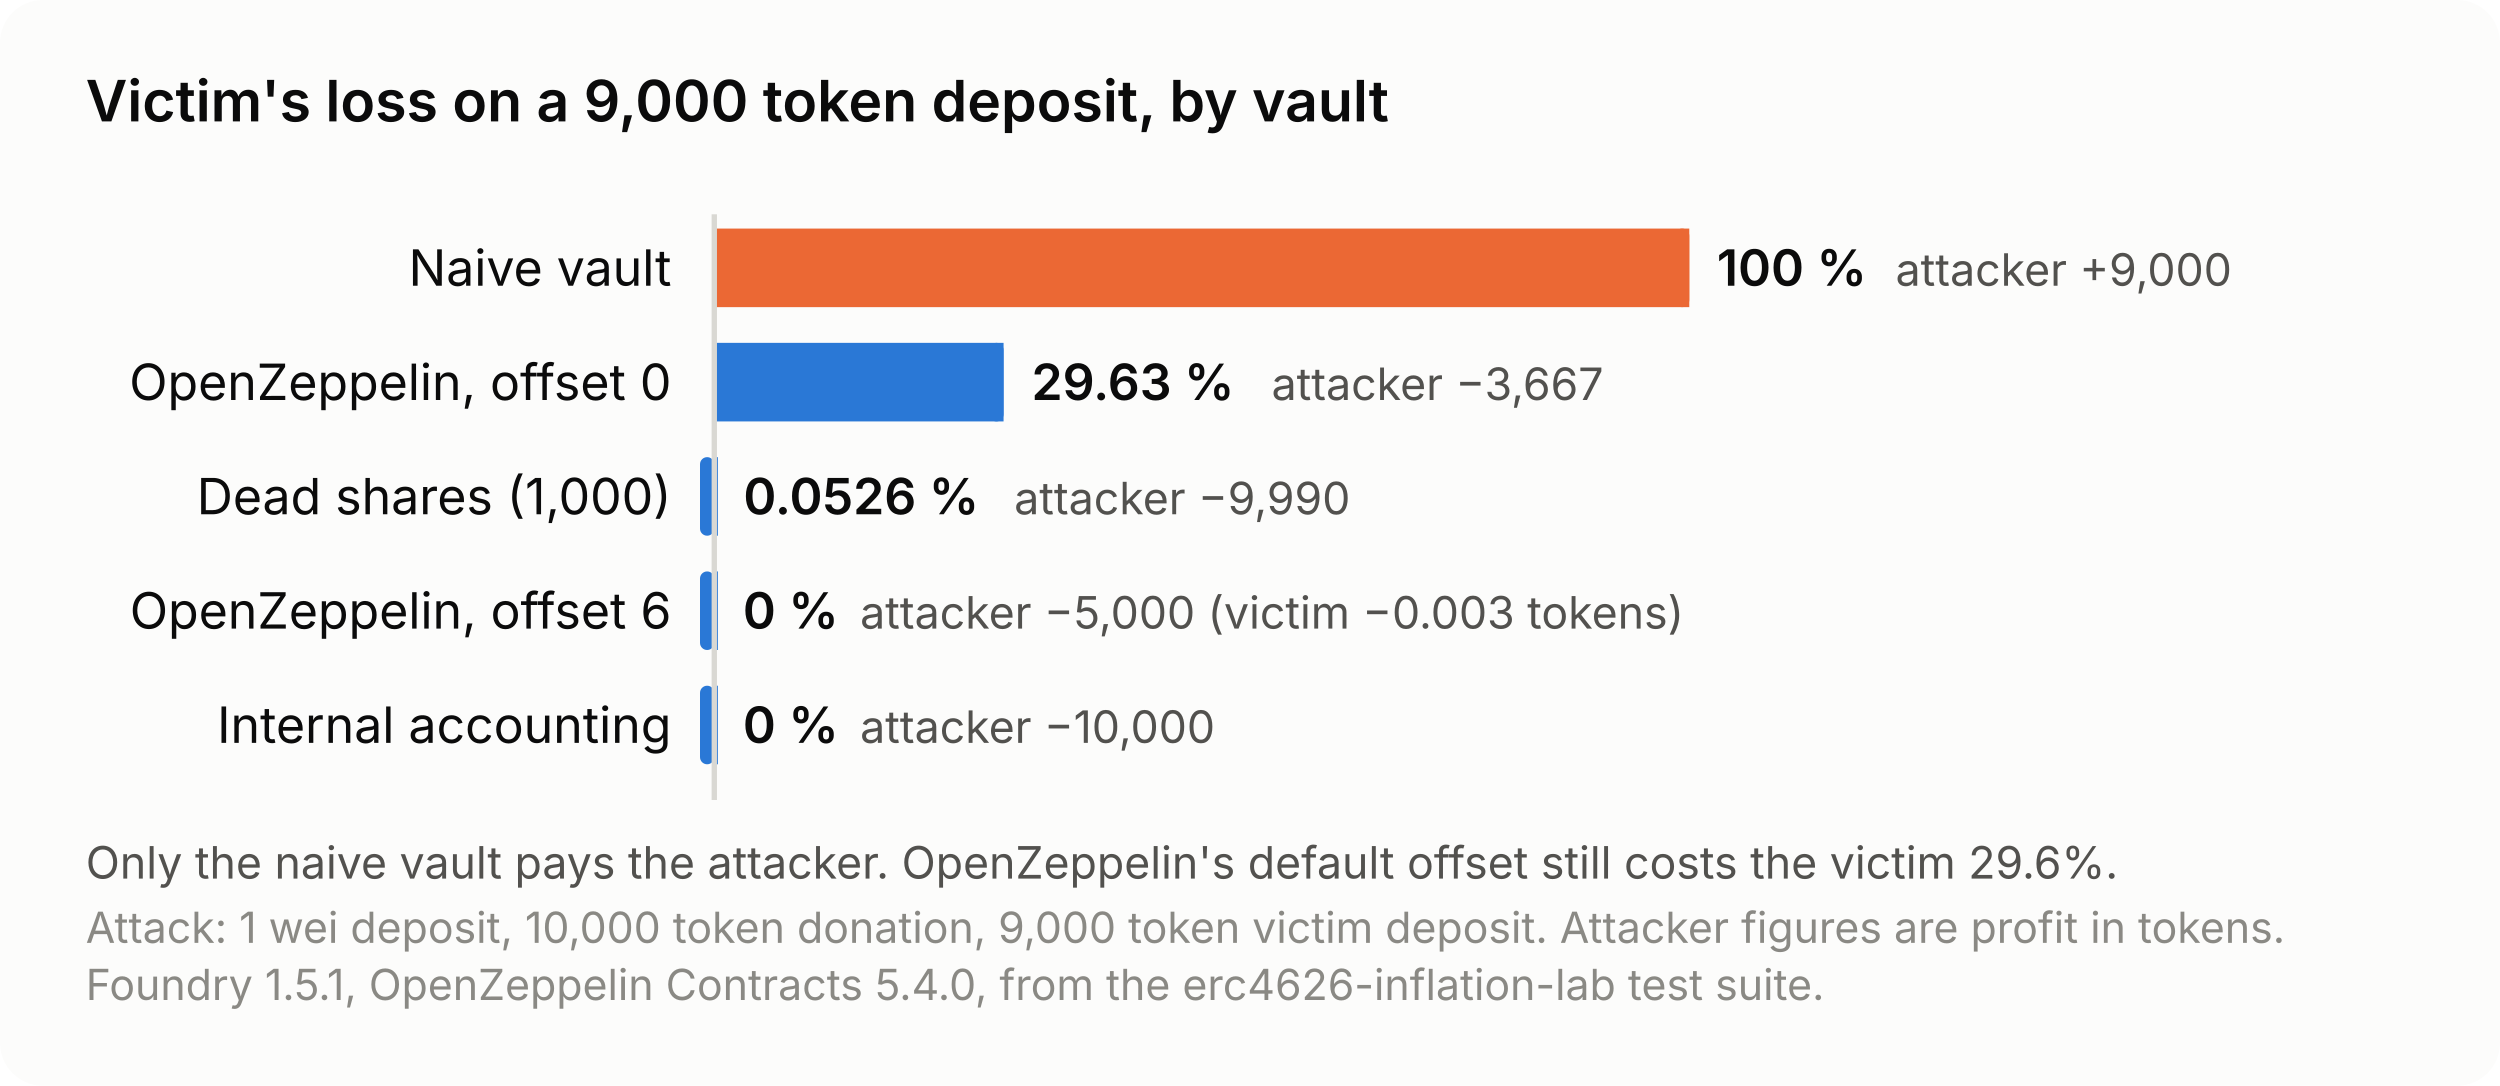
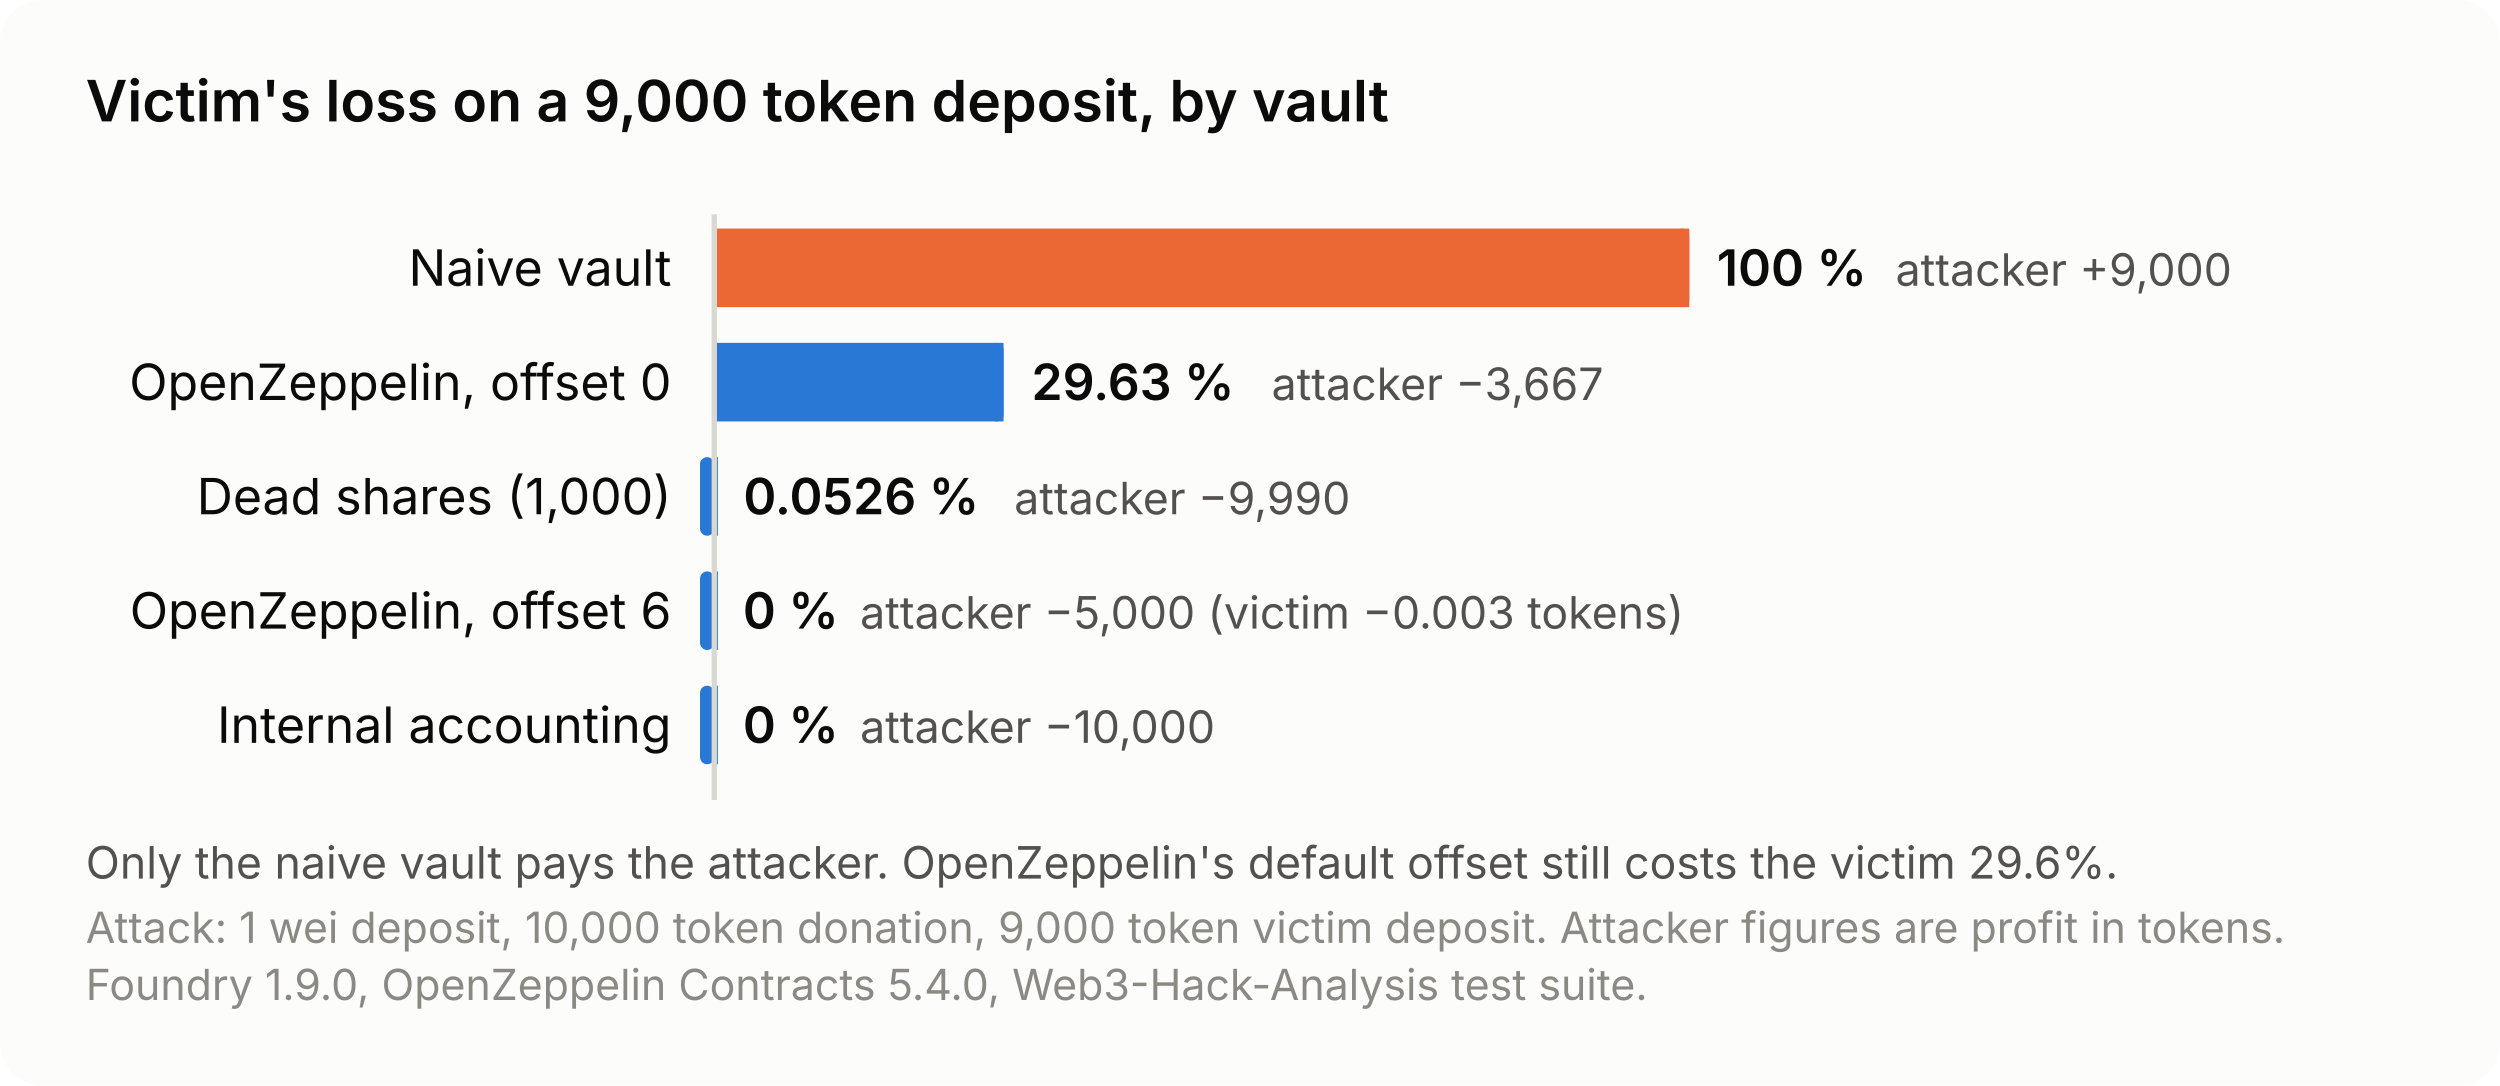
<svg xmlns="http://www.w3.org/2000/svg" viewBox="0 0 700 304" width="700" height="304" role="img" aria-labelledby="t">
  <rect width="700" height="304" rx="12" fill="#fcfcfb" />
  <text x="24" y="34" text-anchor="start" font-family="Inter, Helvetica, Arial, sans-serif" font-size="16" font-weight="600" fill="#0b0b0b" xml:space="preserve">Victim's loss on a 9,000 token deposit, by vault</text>
  <text x="188" y="80" text-anchor="end" font-family="Inter, Helvetica, Arial, sans-serif" font-size="14" font-weight="normal" fill="#0b0b0b" xml:space="preserve">Naive vault</text>
  <rect x="200" y="64" width="273" height="22" rx="0" fill="#eb6834" fill-opacity="1" />
  <rect x="469" y="64" width="4" height="22" rx="2" fill="#eb6834" fill-opacity="1" />
  <text x="480.727" y="80" text-anchor="start" font-family="Inter, Helvetica, Arial, sans-serif" font-size="14" font-weight="600" fill="#0b0b0b" xml:space="preserve">100 %</text>
  <text x="523.727" y="80" text-anchor="start" font-family="Inter, Helvetica, Arial, sans-serif" font-size="12.5" font-weight="normal" fill="#52514e" xml:space="preserve">  attacker +9,000</text>
  <text x="188" y="112" text-anchor="end" font-family="Inter, Helvetica, Arial, sans-serif" font-size="14" font-weight="normal" fill="#0b0b0b" xml:space="preserve">OpenZeppelin, offset 0</text>
  <rect x="200" y="96" width="81" height="22" rx="0" fill="#2a78d6" fill-opacity="1" />
  <rect x="277" y="96" width="4" height="22" rx="2" fill="#2a78d6" fill-opacity="1" />
  <text x="288.809" y="112" text-anchor="start" font-family="Inter, Helvetica, Arial, sans-serif" font-size="14" font-weight="600" fill="#0b0b0b" xml:space="preserve">29.63 %</text>
  <text x="349.009" y="112" text-anchor="start" font-family="Inter, Helvetica, Arial, sans-serif" font-size="12.5" font-weight="normal" fill="#52514e" xml:space="preserve">  attacker −3,667</text>
  <text x="188" y="144" text-anchor="end" font-family="Inter, Helvetica, Arial, sans-serif" font-size="14" font-weight="normal" fill="#0b0b0b" xml:space="preserve">Dead shares (1,000)</text>
  <rect x="200" y="128" width="1" height="22" rx="0" fill="#2a78d6" fill-opacity="1" />
  <rect x="196" y="128" width="4" height="22" rx="2" fill="#2a78d6" fill-opacity="1" />
  <text x="208.143" y="144" text-anchor="start" font-family="Inter, Helvetica, Arial, sans-serif" font-size="14" font-weight="600" fill="#0b0b0b" xml:space="preserve">0.0526 %</text>
  <text x="276.943" y="144" text-anchor="start" font-family="Inter, Helvetica, Arial, sans-serif" font-size="12.5" font-weight="normal" fill="#52514e" xml:space="preserve">  attacker −9,990</text>
  <text x="188" y="176" text-anchor="end" font-family="Inter, Helvetica, Arial, sans-serif" font-size="14" font-weight="normal" fill="#0b0b0b" xml:space="preserve">OpenZeppelin, offset 6</text>
  <rect x="200" y="160" width="1" height="22" rx="0" fill="#2a78d6" fill-opacity="1" />
  <rect x="196" y="160" width="4" height="22" rx="2" fill="#2a78d6" fill-opacity="1" />
  <text x="208.0" y="176" text-anchor="start" font-family="Inter, Helvetica, Arial, sans-serif" font-size="14" font-weight="600" fill="#0b0b0b" xml:space="preserve">0 %</text>
  <text x="233.8" y="176" text-anchor="start" font-family="Inter, Helvetica, Arial, sans-serif" font-size="12.5" font-weight="normal" fill="#52514e" xml:space="preserve">  attacker −5,000 (victim −0.003 tokens)</text>
  <text x="188" y="208" text-anchor="end" font-family="Inter, Helvetica, Arial, sans-serif" font-size="14" font-weight="normal" fill="#0b0b0b" xml:space="preserve">Internal accounting</text>
  <rect x="200" y="192" width="1" height="22" rx="0" fill="#2a78d6" fill-opacity="1" />
  <rect x="196" y="192" width="4" height="22" rx="2" fill="#2a78d6" fill-opacity="1" />
  <text x="208.0" y="208" text-anchor="start" font-family="Inter, Helvetica, Arial, sans-serif" font-size="14" font-weight="600" fill="#0b0b0b" xml:space="preserve">0 %</text>
  <text x="233.8" y="208" text-anchor="start" font-family="Inter, Helvetica, Arial, sans-serif" font-size="12.5" font-weight="normal" fill="#52514e" xml:space="preserve">  attacker −10,000</text>
  <line x1="200" y1="60" x2="200" y2="224" stroke="#d9d8d3" stroke-width="1.5" />
  <text x="24" y="246" text-anchor="start" font-family="Inter, Helvetica, Arial, sans-serif" font-size="12.5" font-weight="normal" fill="#52514e" xml:space="preserve">Only the naive vault pays the attacker. OpenZeppelin's default offset still costs the victim 29.6%.</text>
  <text x="24" y="264" text-anchor="start" font-family="Inter, Helvetica, Arial, sans-serif" font-size="12" font-weight="normal" fill="#8a8984" xml:space="preserve">Attack: 1 wei deposit, 10,000 token donation, 9,000 token victim deposit. Attacker figures are profit in tokens.</text>
-   <text x="24" y="280" text-anchor="start" font-family="Inter, Helvetica, Arial, sans-serif" font-size="12" font-weight="normal" fill="#8a8984" xml:space="preserve">Foundry 1.5.1, OpenZeppelin Contracts 5.4.0, from the erc4626-inflation-lab test suite.</text>
+   <text x="24" y="280" text-anchor="start" font-family="Inter, Helvetica, Arial, sans-serif" font-size="12" font-weight="normal" fill="#8a8984" xml:space="preserve">Foundry 1.9.0, OpenZeppelin Contracts 5.4.0, Web3-Hack-Analysis test suite.</text>
</svg>
